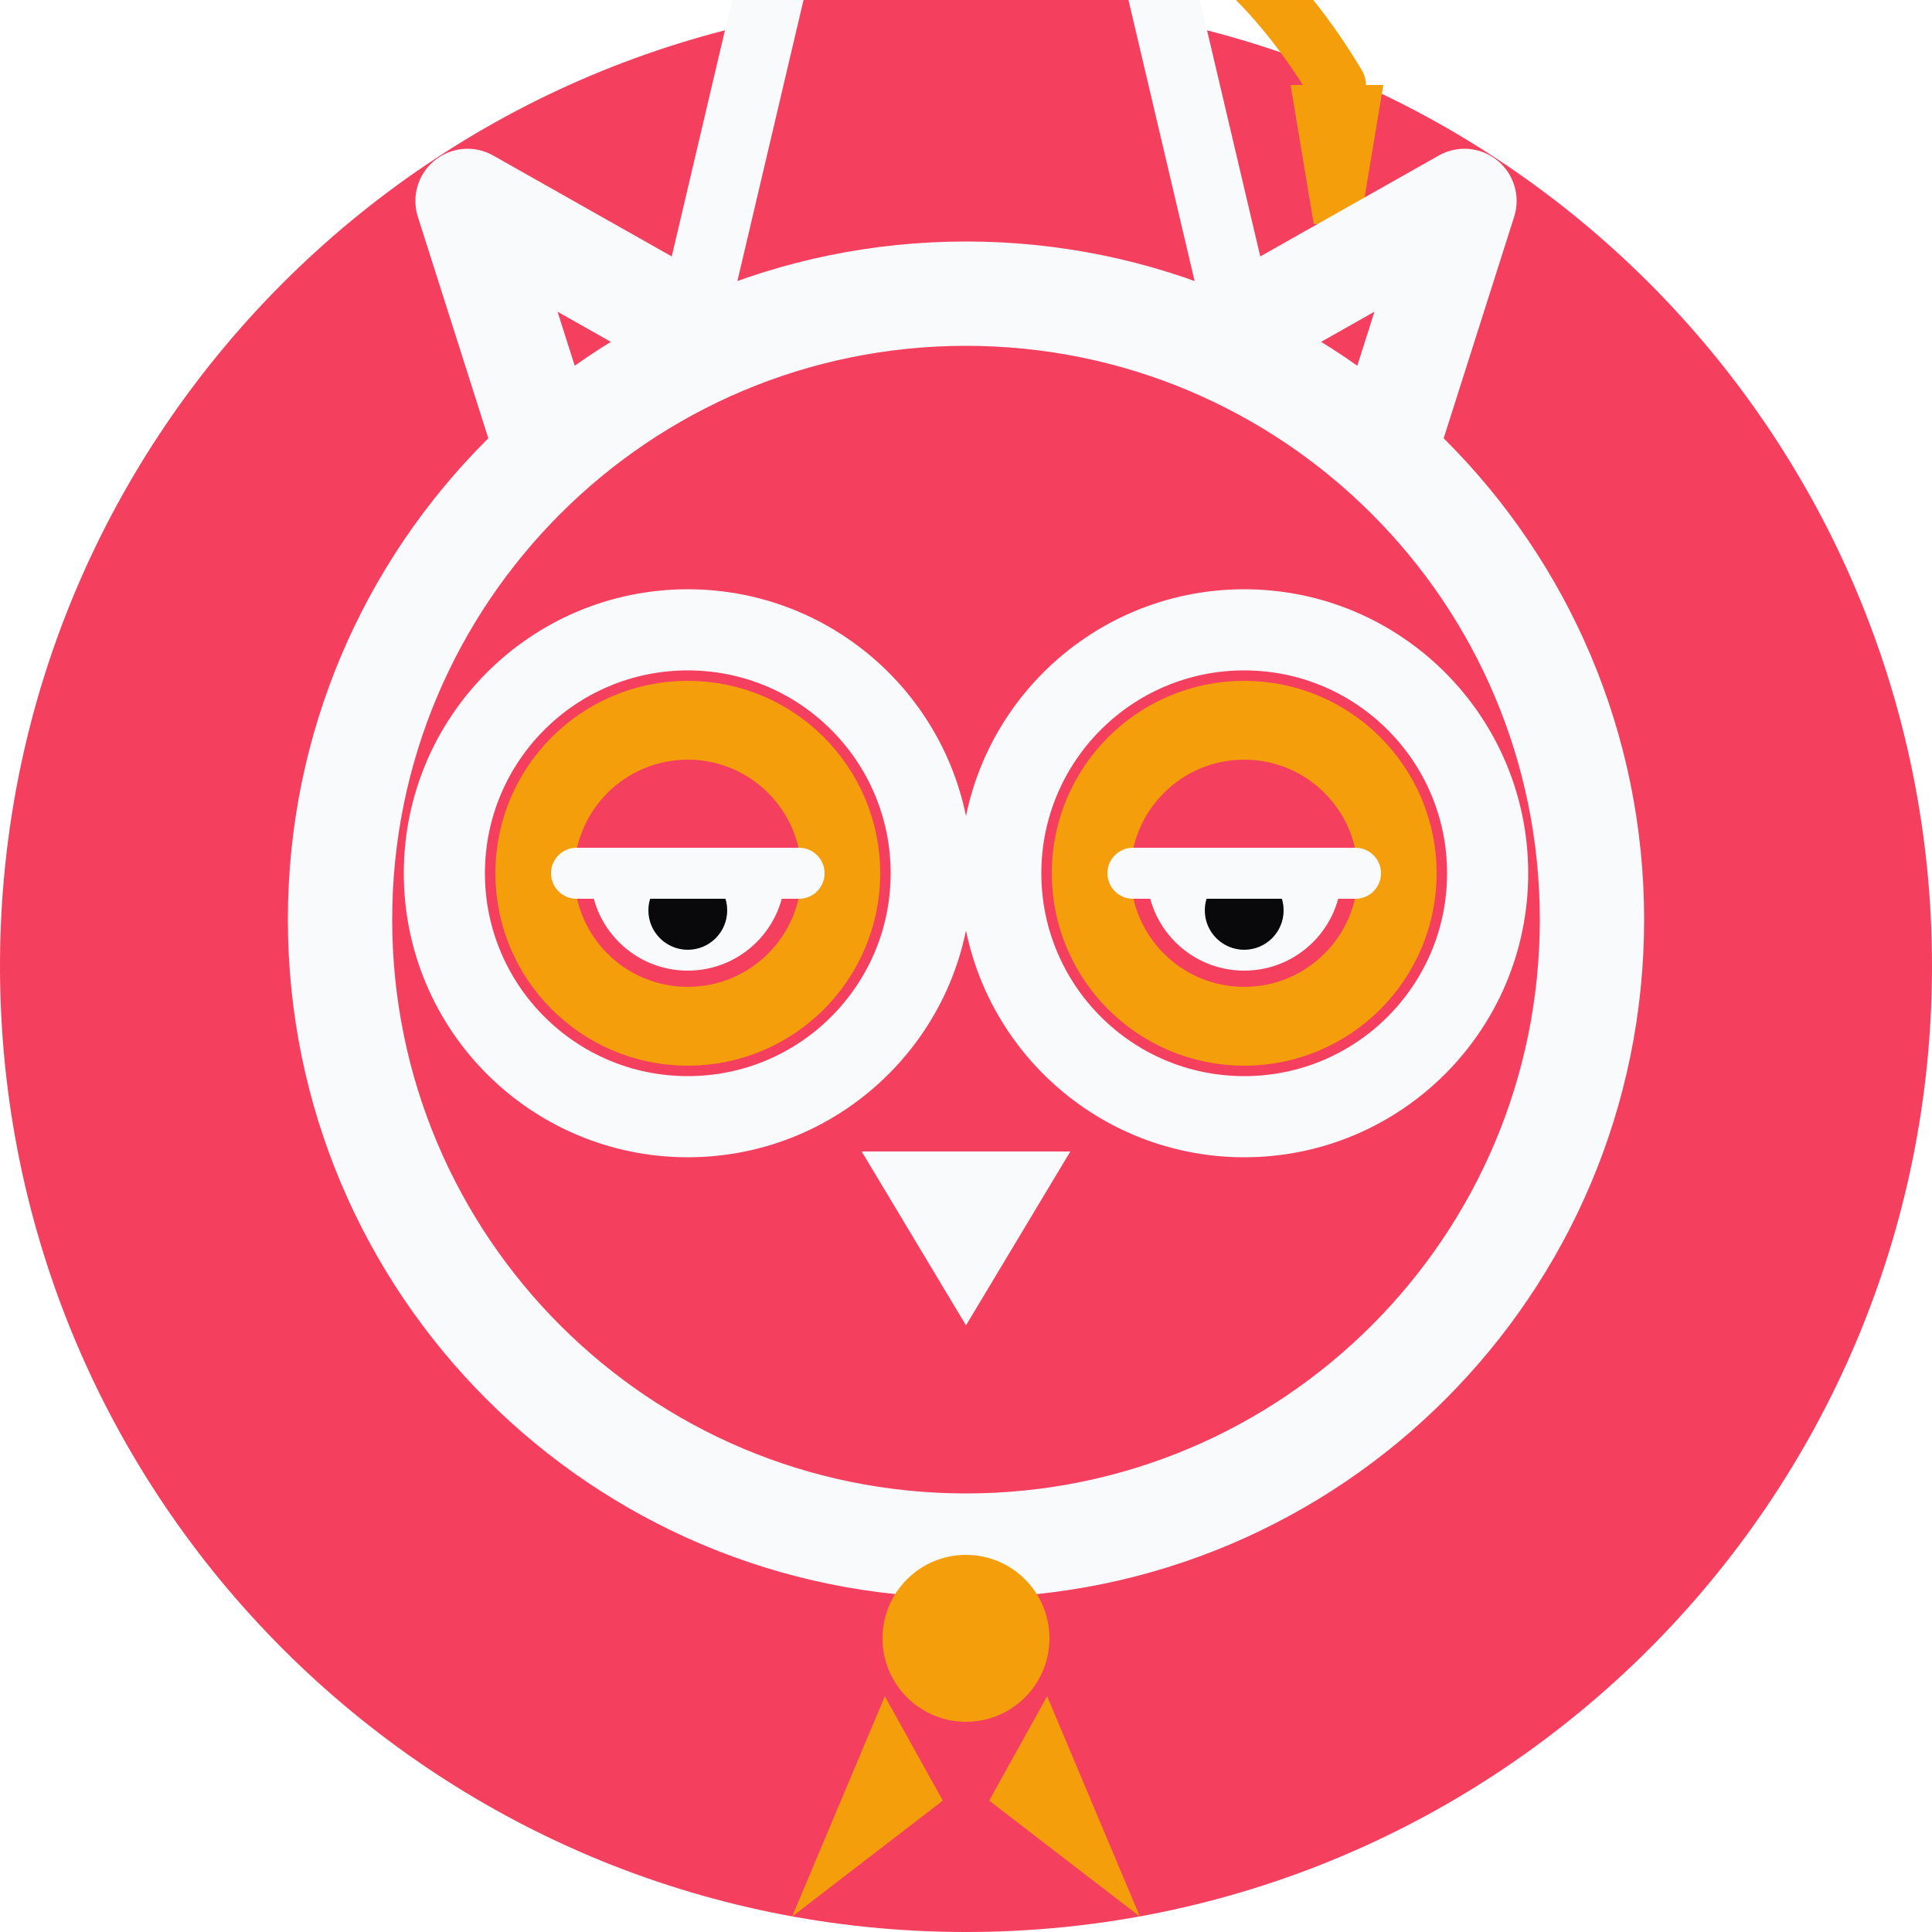
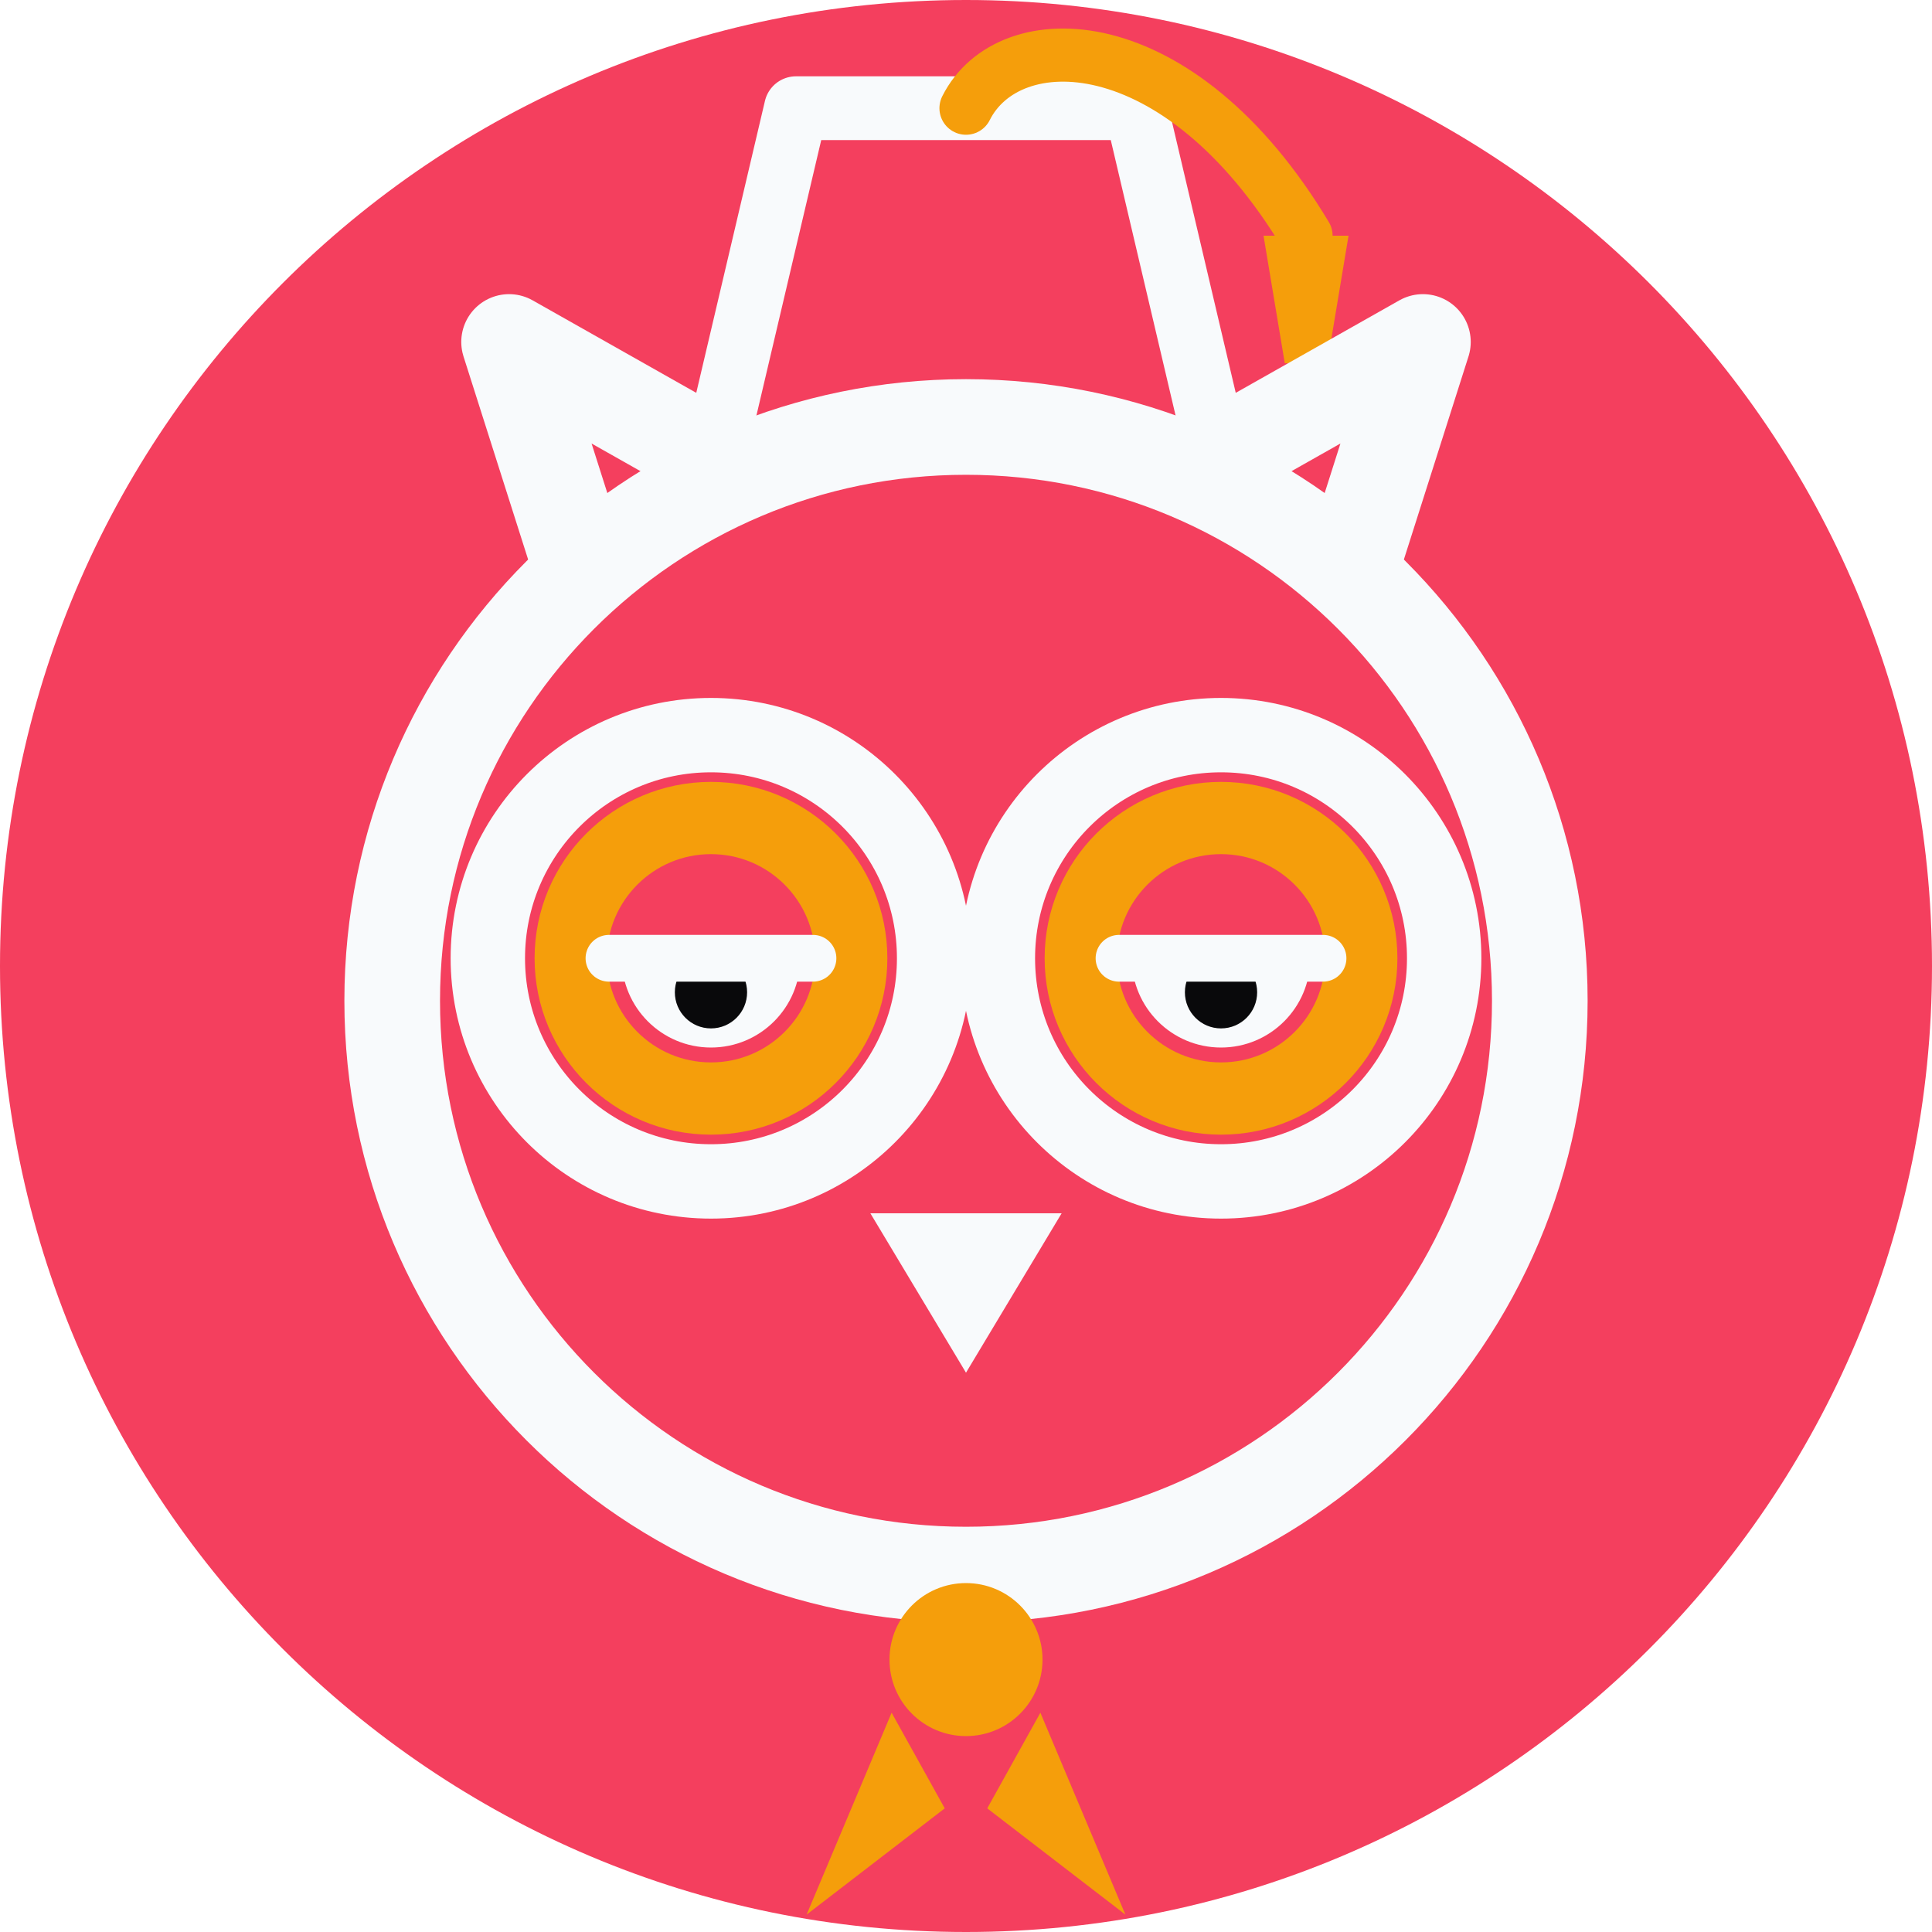
<svg xmlns="http://www.w3.org/2000/svg" width="100" height="100" viewBox="0 0 100 100">
  <circle cx="50" cy="50" r="50" fill="#f43f5e" />
-   <g stroke-linejoin="round" stroke-linecap="round" transform="translate(-10, -10) scale(1.2)">
+   <g stroke-linejoin="round" stroke-linecap="round" transform="translate(-5, -1) scale(1.1)">
    <g>
      <path d="M38 23 L42 6 L58 6 L62 23 Z" fill="#f43f5e" stroke="#f8fafc" stroke-width="3" />
      <path d="M50 6 C52 2, 60 2, 66 12" fill="none" stroke="#f59e0b" stroke-width="2.5" />
      <path d="M64 12 L68 12 L67 18 L65 18 Z" fill="#f59e0b" />
    </g>
    <path d="M32 28 L28.5 17 L40 23.5" fill="#f43f5e" stroke="#f8fafc" stroke-width="4.5" />
    <path d="M68 28 L71.5 17 L60 23.5" fill="#f43f5e" stroke="#f8fafc" stroke-width="4.5" />
    <circle cx="50" cy="48" r="27" fill="#f43f5e" stroke="#f8fafc" stroke-width="4.5" />
    <g>
      <circle cx="38" cy="46" r="10.5" fill="#f43f5e" stroke="#f8fafc" stroke-width="3.5" />
      <circle cx="38" cy="46" r="6.6" fill="none" stroke="#f59e0b" stroke-width="3.4" />
      <path d="M33.8 46 A4.2 4.2 0 0 0 42.2 46 Z" fill="#f8fafc" />
      <circle cx="38" cy="47.6" r="1.7" fill="#09090b" />
      <line x1="33.2" y1="46" x2="42.8" y2="46" stroke="#f8fafc" stroke-width="2.2" />
    </g>
    <g>
      <circle cx="62" cy="46" r="10.5" fill="#f43f5e" stroke="#f8fafc" stroke-width="3.5" />
      <circle cx="62" cy="46" r="6.6" fill="none" stroke="#f59e0b" stroke-width="3.4" />
      <path d="M57.8 46 A4.2 4.2 0 0 0 66.2 46 Z" fill="#f8fafc" />
      <circle cx="62" cy="47.6" r="1.7" fill="#09090b" />
      <line x1="57.2" y1="46" x2="66.8" y2="46" stroke="#f8fafc" stroke-width="2.2" />
    </g>
    <path d="M45.5 58 L54.5 58 L50 65.5 Z" fill="#f8fafc" />
    <circle cx="50" cy="79" r="3.6" fill="#f59e0b" />
    <path d="M46.5 81.5 L42.5 91 L49 86 Z M53.5 81.5 L57.5 91 L51 86 Z" fill="#f59e0b" />
  </g>
</svg>
